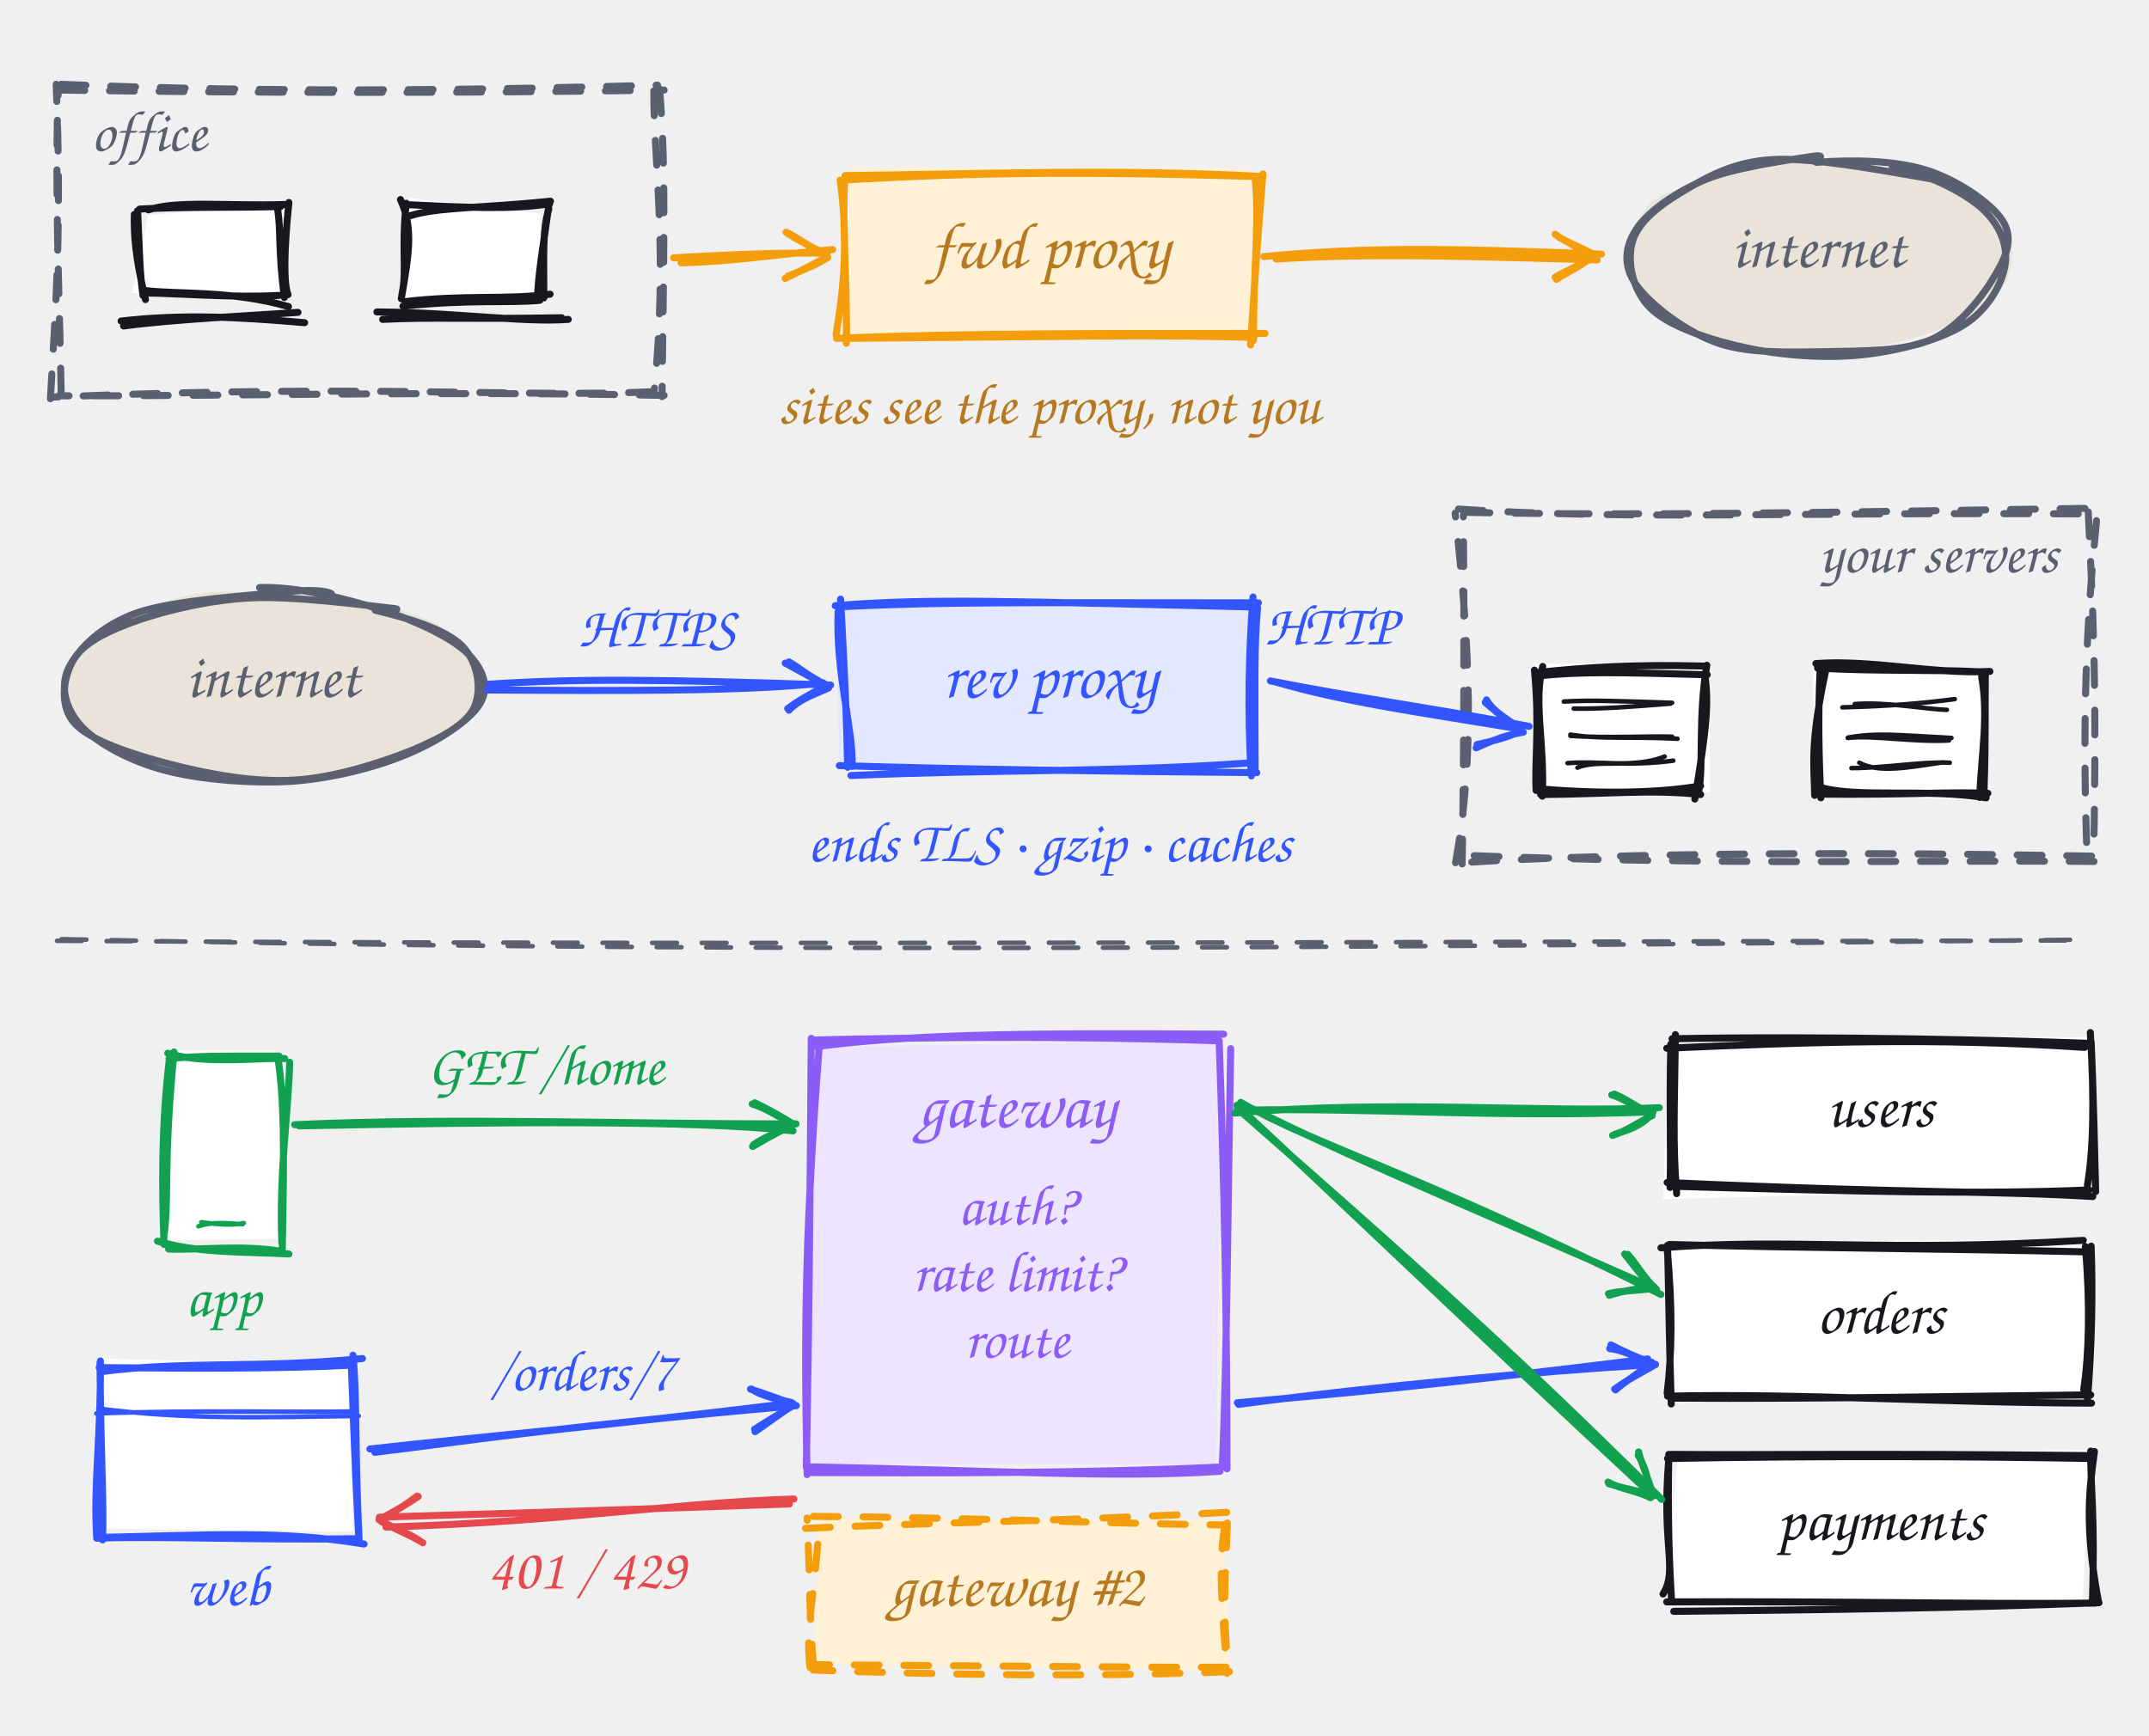
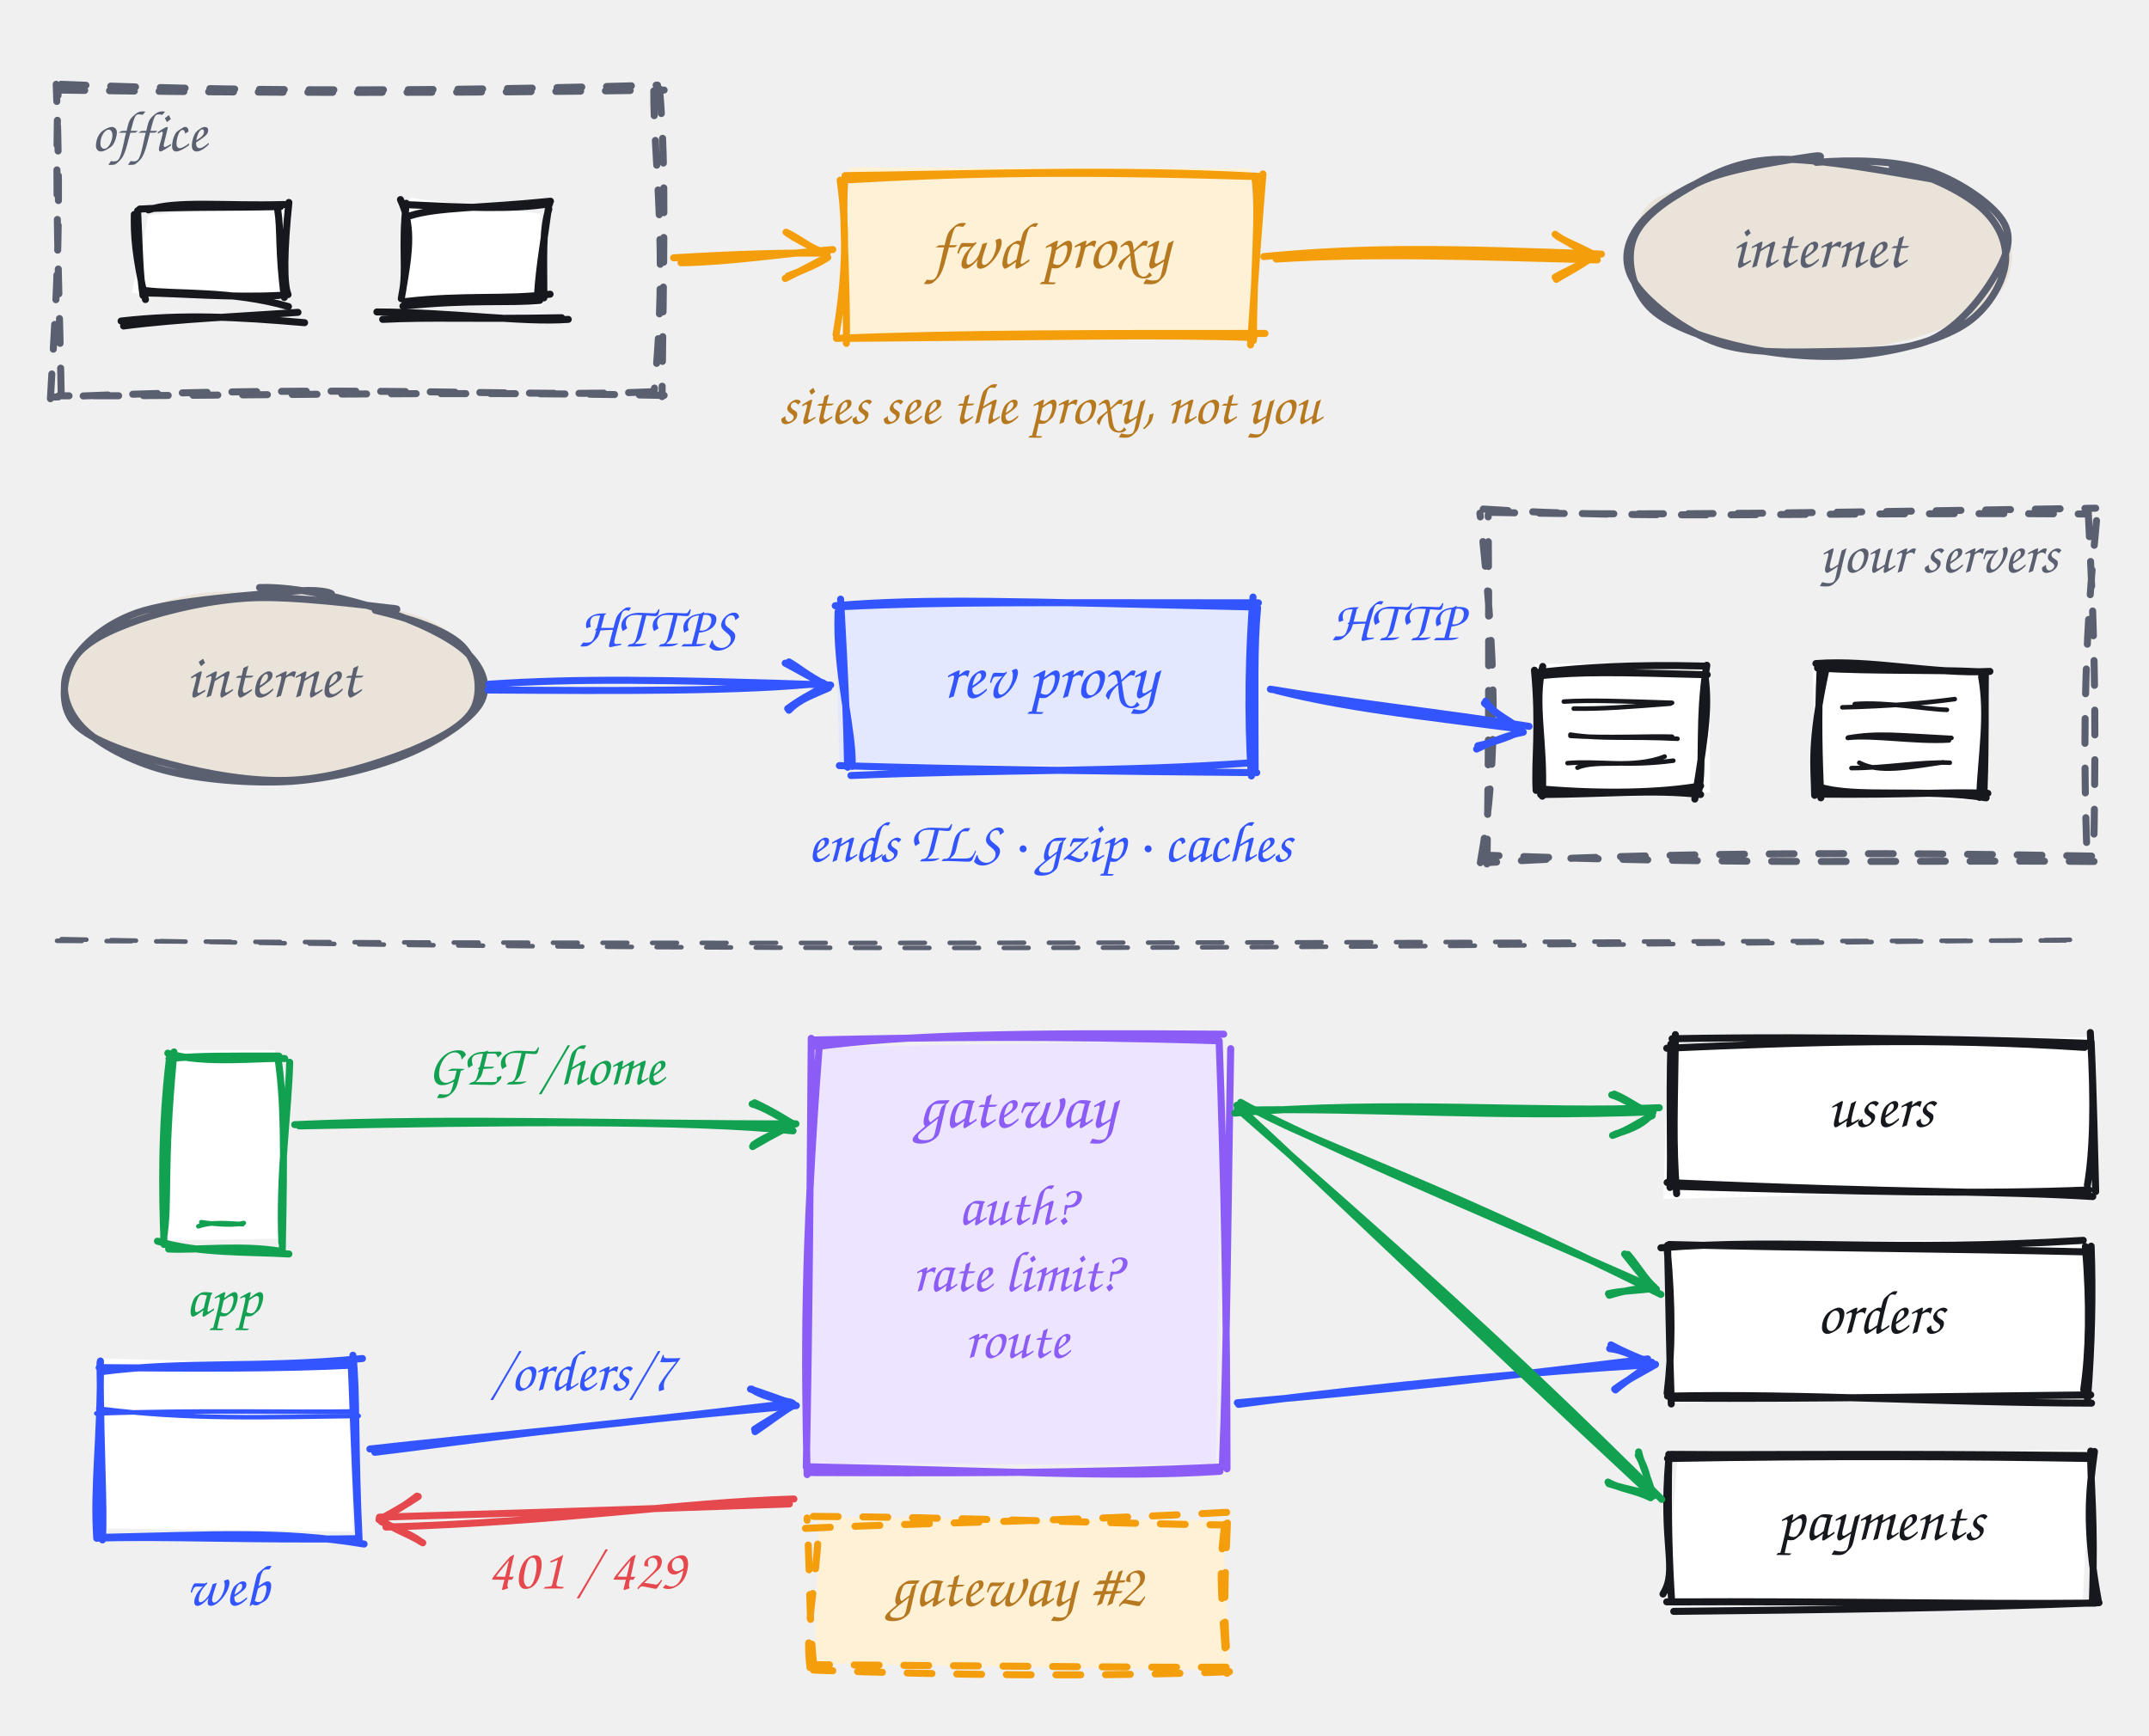
<svg xmlns="http://www.w3.org/2000/svg" viewBox="0 0 520 420" class="dg" font-family="Excalifont" data-diagram="reverse-proxies-and-gateways">
  <style>
.dg path{fill:none;stroke-linecap:round;stroke-linejoin:round;stroke-width:1.7}
.dg .w-thick{stroke-width:2.6}.dg .w-thin{stroke-width:1.1}
.dg text{font-family:Excalifont,'Comic Sans MS',cursive;stroke:none}.dg .t-mono{font-family:'JetBrains Mono',monospace}
.s-ink{stroke:#16181D}.s-muted{stroke:#5B6070}.s-red{stroke:#E5484D}.s-blue{stroke:#3355FF}.s-green{stroke:#12A150}.s-orange{stroke:#F59E0B}.s-violet{stroke:#8B5CF6}.s-paper{stroke:#fff}.s-hl{stroke:#FFE45C}
.f-ink{fill:#16181D!important}.f-muted{fill:#E9E3D9!important}.f-red{fill:#FDE2E2!important}.f-blue{fill:#E3E8FF!important}.f-green{fill:#D8F5E5!important}.f-orange{fill:#FFF1D6!important}.f-violet{fill:#EDE5FF!important}.f-paper{fill:#fff!important}.f-hl{fill:#FFE45C!important}
.h-red{stroke:#E5484D}.h-blue{stroke:#3355FF}.h-green{stroke:#12A150}.h-orange{stroke:#F59E0B}.h-violet{stroke:#8B5CF6}.h-hl{stroke:#FFE45C}.h-ink{stroke:#16181D}.h-muted{stroke:#9AA0AE}
.t-ink{fill:#16181D}.t-muted{fill:#5B6070}.t-red{fill:#E5484D}.t-blue{fill:#3355FF}.t-green{fill:#12A150}.t-orange{fill:#B7791F}.t-violet{fill:#8B5CF6}.t-paper{fill:#fff}
</style>
  <g data-el="0" data-step="0" style="--i:0">
    <path d="M14.8 20.4 C66.7 22.6, 122.1 21.7, 159.1 20.6 M14.5 21.8 C61.5 22.5, 108.2 22.6, 160.7 21.8 M158.2 22 C158.1 38.5, 161.8 60.8, 158.2 95.6 M159.6 21.5 C161.3 41.4, 160.5 63.4, 160.2 96 M158.1 94.8 C126.3 96.3, 88.7 92.9, 13.1 96.1 M160.7 95.7 C107.7 94.6, 53.9 95.9, 14.2 95.8 M12.2 96.5 C13.4 75, 15 55.9, 13.6 20.4 M14.8 95.1 C14.4 71.4, 13.2 46.4, 14.1 21.2" class="s-muted" stroke-dasharray="6 6" />
    <text x="22" y="34" font-size="14" text-anchor="start" dominant-baseline="central" class="t t-muted">office</text>
    <path d="M35.9 52.1 L69.5 49.1 L67.4 72 L31.9 70.9" class="f-paper" />
    <path d="M35.9 50.8 C42.8 48.5, 54.4 49.9, 68.8 49.5 M33.8 50.6 C44.3 50, 54.1 50.3, 67.9 50 M69.9 49 C68.7 60.6, 68.6 68.8, 69.7 71.3 M67.2 50.8 C68 55.8, 67.3 60.4, 68.8 72 M69.8 74.2 C56 70.2, 42.5 71.3, 35 70.3 M67.5 71.5 C56.2 72.1, 43.4 71, 35 70.9 M35.2 72.5 C32.7 62.2, 32.4 56.6, 32.5 51.9 M34.6 71.5 C33.8 65.8, 33.8 62.1, 33.3 51" class="s-ink" pathLength="1" />
    <path d="M29.9 78.9 C42.7 77.2, 59.7 76.5, 72.1 75.6 M29.3 77.7 C44.3 76, 57.5 76.7, 73.7 78.1" class="s-ink" pathLength="1" />
    <path d="M99.2 47.9 L130.7 51.7 L131.2 74.1 L96.6 72.2" class="f-paper" />
    <path d="M99.3 52.2 C105.9 50.1, 116.6 50.4, 133.2 48.7 M97.8 49.5 C112.1 50.2, 124 50.8, 133 49.3 M132.8 49.7 C131.7 57.9, 130.5 64.5, 130.1 70.9 M132.8 50.6 C131.2 55.7, 131.6 62.1, 131.6 72.1 M130.6 72.7 C123.1 73.4, 113.9 72.4, 97.5 74.1 M133.1 71.2 C122.5 72.6, 112.6 71.3, 98 73 M97.1 72.3 C98.8 62.1, 100.2 55.4, 96.9 48.3 M97.3 71.1 C98.5 65.3, 97.1 60, 98.3 49.2" class="s-ink" pathLength="1" />
    <path d="M91.2 75.5 C110.2 75.6, 126.2 78.1, 137.5 77.3 M92.6 77.3 C104.6 76.7, 113.9 77.3, 135.9 76.9" class="s-ink" pathLength="1" />
  </g>
  <g data-el="1" data-step="0" style="--i:1">
    <path d="M164.8 63.6 C176.8 63.4, 189.3 61.4, 201.5 60.4 M163 62.4 C177.9 61.5, 191.1 61.1, 200.1 61.3" class="s-orange" pathLength="1" />
    <path d="M190.2 56.2 C193.4 57.7, 195.7 59.7, 199.7 61.7 M190.6 56.5 C192.4 57.7, 194.8 59, 200.1 61.7 M200.3 62.3 C198.2 63.7, 195.6 64.9, 190.7 66.8 M200.1 62.3 C197.4 63.5, 195 65, 190 67.4" class="s-orange" pathLength="1" />
  </g>
  <g data-el="2" data-step="0" style="--i:2">
    <path d="M205.6 40.5 L302.5 40.8 L304.5 80.1 L204.3 82" class="f-orange" />
    <path d="M205.6 43.5 C228.6 42.2, 254.3 41.2, 302.8 42.7 M204.8 42.5 C237.4 42.1, 270.8 40.8, 304.9 42.7 M305.6 42.1 C304.8 51.7, 303.8 64.8, 302.6 83.5 M303.6 42.6 C304.9 52.1, 303.3 64.3, 303.3 82.4 M306.1 80.7 C269.4 80.7, 232.1 80.6, 202.4 81.9 M303.4 81.7 C280.5 80.9, 256.1 81.5, 204.7 81.9 M202.3 81 C204.2 69.7, 205.3 58.2, 203.3 43.6 M204.8 83.1 C205 66.5, 203.6 52.3, 204.5 42.5" class="s-orange" pathLength="1" />
    <text x="254" y="62" font-size="16" text-anchor="middle" dominant-baseline="central" class="t t-orange t-bold">fwd proxy</text>
  </g>
  <g data-el="3" data-step="0" style="--i:3">
    <path d="M305.8 62.1 C331.3 59.7, 350.1 60.1, 387.5 61.5 M308.8 62.7 C332.4 61.2, 355.5 62.1, 386.5 62.9" class="s-orange" pathLength="1" />
    <path d="M376.9 57.2 C378.3 58, 381.1 59.6, 386 62.5 M376.3 56.7 C378.4 58.4, 381 59.1, 385.8 61.7 M386.1 61.5 C382.8 64.3, 379.6 65.7, 376.6 67.6 M385.7 62.2 C382.7 64, 379 65.5, 376.3 67.1" class="s-orange" pathLength="1" />
  </g>
  <g data-el="4" data-step="0" style="--i:4">
    <path d="M463.7 41 C471.4 42.8, 478.3 48.4, 481.8 52.7 C485.4 57, 486.9 62.2, 485 66.6 C483.2 71, 477.3 76, 470.7 79.1 C464.1 82.1, 454.4 84.3, 445.4 84.8 C436.4 85.4, 424.6 84.7, 416.8 82.6 C409.1 80.5, 402.4 76.2, 398.8 72.2 C395.3 68.1, 393.8 62.8, 395.4 58.2 C396.9 53.6, 401.5 47.9, 408.3 44.7 C415 41.4, 425.4 38.9, 435.8 38.9 C446.3 38.8, 464.2 42.7, 471 44.2 C477.8 45.7, 477.3 47.2, 476.6 47.6 M417.9 41.5 C425.4 39.4, 439.4 39, 448.3 39.6 C457.1 40.2, 464.9 42.1, 471.2 45.1 C477.5 48.1, 484.2 53.1, 486 57.7 C487.9 62.2, 486.6 68.4, 482.4 72.4 C478.2 76.5, 469 79.6, 460.8 81.9 C452.5 84.1, 441.7 86.2, 433 85.9 C424.4 85.5, 415 83.1, 408.9 80 C402.7 76.8, 397.6 72.1, 395.9 67.1 C394.2 62, 395.1 53.7, 398.8 49.6 C402.5 45.5, 414.6 44, 418.1 42.4 C421.7 40.8, 419.1 39.8, 419.8 40.1" class="f-muted" />
    <path d="M457.9 40.4 C465.9 41.9, 474.6 46.2, 479.2 50.1 C483.8 54.1, 485.9 59.2, 485.2 64 C484.5 68.8, 480.9 75.1, 475.1 78.7 C469.2 82.4, 459 85, 450.3 85.9 C441.5 86.8, 431 86, 422.6 84.2 C414.2 82.4, 404.3 79.2, 399.7 74.9 C395.1 70.7, 393.7 63.6, 394.9 58.9 C396 54.2, 400.9 50.1, 406.6 46.7 C412.3 43.3, 419 39.1, 429.2 38.6 C439.4 38, 460.5 42.2, 467.9 43.4 C475.4 44.6, 474.8 45.5, 474.1 45.6 M439.5 39.3 C448.1 38.6, 458.3 38.8, 465.9 41.1 C473.4 43.4, 481.7 49, 484.5 53.3 C487.3 57.5, 485.6 61.9, 482.7 66.7 C479.9 71.5, 474.2 79, 467.5 82.1 C460.8 85.1, 451 84.9, 442.3 85.1 C433.7 85.2, 423.3 85.7, 415.6 83 C407.8 80.3, 399.1 73.5, 395.9 68.9 C392.6 64.3, 393.2 59.6, 396 55.4 C398.8 51.1, 405.8 46.3, 412.8 43.4 C419.8 40.5, 433.6 38.6, 438.1 37.9 C442.5 37.2, 439.6 38.6, 439.4 39.1" class="s-muted" pathLength="1" />
    <text x="440" y="62" font-size="15" text-anchor="middle" dominant-baseline="central" class="t t-muted">internet</text>
  </g>
  <g data-el="5" data-step="0" style="--i:5">
    <text x="254" y="100" font-size="14" text-anchor="middle" dominant-baseline="central" class="t t-orange">sites see the proxy, not you</text>
  </g>
  <g data-el="6" data-step="1" style="--i:0">
    <path d="M80.5 145.1 C89.6 145.9, 99.9 147.9, 105.8 151.1 C111.6 154.4, 115.3 159.9, 115.7 164.6 C116 169.2, 113.1 175.4, 107.7 179 C102.3 182.7, 92.6 185, 83.2 186.4 C73.9 187.7, 61.1 188.3, 51.6 187.3 C42.1 186.3, 32.5 183.6, 26.3 180.4 C20.2 177.2, 14.9 172.4, 14.6 168 C14.3 163.6, 18.9 158.1, 24.6 154.2 C30.3 150.3, 38.6 145.9, 49 144.6 C59.4 143.2, 79.5 145.8, 87.1 146.1 C94.7 146.4, 94.8 146.4, 94.6 146.5 M77.9 144.2 C87.4 145.3, 99.6 149.4, 106 152.7 C112.5 155.9, 116.1 159.5, 116.5 163.7 C116.8 167.9, 113.6 173.8, 108.1 177.7 C102.6 181.7, 92.6 186.1, 83.5 187.7 C74.4 189.2, 63.2 188.5, 53.6 187.1 C44 185.8, 32.2 182.8, 25.8 179.7 C19.4 176.7, 15.8 173, 15.3 168.8 C14.7 164.5, 17.1 158.4, 22.5 154.2 C28 150, 38.2 145.2, 47.8 143.7 C57.4 142.1, 75.3 144.9, 80.2 145 C85.2 145.1, 77.8 143.9, 77.5 144.3" class="f-muted" />
    <path d="M62.8 142.2 C72.1 141.9, 84 145, 92.4 147.6 C100.7 150.3, 109 154.2, 113 158 C116.9 161.8, 118.6 166.3, 116.1 170.4 C113.6 174.5, 105.7 179.6, 98.1 182.7 C90.6 185.8, 80.3 188.4, 70.6 189.1 C61 189.7, 48.5 188.7, 40.1 186.5 C31.6 184.3, 23.7 180, 19.8 175.9 C15.9 171.7, 14.4 166.3, 16.6 161.7 C18.9 157.1, 24.4 151.4, 33.2 148.3 C42.1 145.2, 61.9 144, 69.7 143.2 C77.5 142.4, 80 143.5, 80.2 143.7 M90.8 147.7 C98.8 149.6, 107.7 152.3, 111.7 156.2 C115.7 160.2, 116.7 167, 114.7 171.3 C112.6 175.5, 106.6 178.7, 99.4 181.7 C92.1 184.6, 80.8 188.3, 71.1 188.8 C61.4 189.4, 50.1 187.3, 41.3 185 C32.5 182.7, 22 179.4, 18.1 175.1 C14.2 170.9, 15.3 163.7, 17.9 159.5 C20.5 155.3, 26.6 152.5, 33.7 150 C40.9 147.6, 50.8 145.2, 60.8 144.7 C70.9 144.2, 88.5 146.5, 93.8 147.1 C99.2 147.6, 93.3 147.5, 92.8 147.8" class="s-muted" pathLength="1" />
    <text x="66" y="166" font-size="15" text-anchor="middle" dominant-baseline="central" class="t t-muted">internet</text>
  </g>
  <g data-el="7" data-step="1" style="--i:1">
    <path d="M118.3 165.6 C138.9 164.2, 160.3 164.4, 201 165.8 M118.1 167 C149.1 167.2, 180.2 167.4, 199.2 165.3" class="s-blue" pathLength="1" />
    <path d="M190.9 160.2 C193.4 161.6, 194.9 163.2, 200.1 165.9 M190 160.5 C193.8 162.5, 197.4 164.7, 199.8 165.7 M200.5 166.5 C196.8 168.2, 193.6 169.1, 190.9 171.9 M199.8 166 C196.2 167.9, 193.3 169.5, 190.6 171.5" class="s-blue" pathLength="1" />
    <text x="159" y="154" font-size="14" text-anchor="middle" dominant-baseline="central" class="t t-blue">HTTPS</text>
  </g>
  <g data-el="8" data-step="1" style="--i:2">
    <path d="M202.1 147.1 L302.9 145 L304.7 185.8 L203.1 184.6" class="f-blue" />
    <path d="M202.1 146.6 C225 144.7, 245.1 145.6, 303.1 146.9 M204.6 146.8 C228.3 145.6, 251 145.9, 304.5 145.9 M303.2 144.5 C302.2 157.3, 301.8 173, 302.8 187.8 M304.3 147.1 C303.4 156.8, 303.7 166.3, 303.7 186.7 M302.9 184.6 C272.4 186.9, 240.1 186.2, 205.9 187.7 M304.1 187 C268.5 186.7, 232.8 186.2, 203.1 185.3 M206.2 185.5 C206.5 176.5, 202.2 163.1, 202.8 148 M205.1 185.7 C204.9 174.3, 204.5 165.4, 203.4 145" class="s-blue" pathLength="1" />
    <text x="254" y="166" font-size="16" text-anchor="middle" dominant-baseline="central" class="t t-blue t-bold">rev proxy</text>
  </g>
  <g data-el="9" data-step="1" style="--i:3">
-     <path d="M352.9 123.2 C392.4 125.9, 432.6 123.9, 505.3 124.4 M354.5 124 C397.1 124.9, 441.3 124, 507.1 123 M507.3 126 C504.9 150.6, 503.7 173.8, 505.1 209.6 M505.3 123.9 C506.2 143.6, 507.5 162.9, 506.6 207.1 M506.1 207.2 C452.3 206.2, 392.5 206.3, 353.6 208.8 M506.7 208.5 C461.7 208.1, 418.4 209.5, 354 207 M352.2 208.8 C356.8 183.3, 355.9 158.8, 352.1 124.2 M353.8 209.1 C354.3 179.4, 354.3 150.3, 354.1 124.6" class="s-muted" stroke-dasharray="6 6" />
+     <path d="M358.9 123.2 C396.8 125.8, 435.5 123.9, 505.3 124.4 M360.5 124 C401.4 124.9, 443.8 124, 507.1 123 M507.3 126 C504.9 150.6, 503.7 173.8, 505.1 209.6 M505.3 123.9 C506.2 143.6, 507.5 162.9, 506.6 207.1 M506.1 207.2 C454.5 206.2, 396.9 206.3, 359.6 208.8 M506.7 208.5 C463.4 208.1, 421.8 209.4, 360 207 M358.2 208.8 C362.8 183.3, 361.9 158.8, 358.1 124.2 M359.8 209.1 C360.3 179.4, 360.3 150.3, 360.1 124.6" class="s-muted" stroke-dasharray="6 6" />
    <text x="498" y="136" font-size="14" text-anchor="end" dominant-baseline="central" class="t t-muted">your servers</text>
    <path d="M371.3 160.7 L413.6 160.2 L413.8 191.8 L370.8 190.8" class="f-paper" />
    <path d="M372 163.6 C382.6 162.5, 390.9 162.7, 413.1 163.3 M371.8 162.8 C383.8 161.5, 394.8 160.8, 412.3 161.2 M412.5 163 C413.5 170.4, 413 175.9, 410.1 193.4 M413 161 C410.9 173.5, 412.2 185.3, 411.1 191.2 M411.5 190.2 C401.9 191.9, 388 192.2, 373.5 191 M411.5 192.3 C399.8 191, 389 192.2, 372.8 192.3 M373.2 192.7 C373.8 179.7, 371 170, 373.3 161.3 M371.7 191.3 C371.3 184, 372.6 176.1, 371.3 162.2" class="s-ink" pathLength="1" />
    <path d="M378.4 169.8 C384.7 169.4, 392.4 169.7, 404.6 170.1 M380.8 171.5 C387.8 171.6, 393.9 171.1, 404.2 170.3" class="s-ink w-thin" pathLength="1" />
    <path d="M380 177.8 C387.7 179, 394 178.2, 405.9 178.8 M380 178.1 C388.5 178.7, 399.6 178.1, 404.6 178.3" class="s-ink w-thin" pathLength="1" />
    <path d="M381.7 185.8 C386.3 183.7, 395.5 186.1, 402.8 183.1 M379.3 184.7 C386.6 184.1, 393.5 185.6, 404.9 184.1" class="s-ink w-thin" pathLength="1" />
    <path d="M438.6 160.9 L478.9 162.8 L481.7 193.9 L439.5 192" class="f-paper" />
    <path d="M439.4 160.6 C452.9 159.6, 467.8 163.2, 481.5 162.5 M439.8 161.7 C453.9 162.5, 467.4 162, 479.2 162.6 M479.5 163.8 C481.2 173.1, 479.5 182.3, 479 193 M480.4 162.9 C480.3 170.1, 480.5 178.1, 480.1 191.3 M480.6 193.1 C465.7 190.7, 448.8 193.3, 440 190.4 M481 192 C470.7 191.6, 463.1 192.4, 439.8 192.2 M439.1 192.5 C439 185.3, 437.9 180.3, 441.8 162.1 M440.6 193.1 C440.1 183.1, 439.9 173.2, 440.4 162.6" class="s-ink" pathLength="1" />
    <path d="M445.8 171.2 C457.4 170.9, 465.4 170.2, 473 169.2 M448.8 170.4 C456.6 169.8, 466.2 171.7, 471.1 171.8" class="s-ink w-thin" pathLength="1" />
    <path d="M447.1 178.6 C453.3 177.9, 463.4 179.7, 471.6 179.2 M447.2 178.5 C454.4 177.3, 458.5 177.9, 472.2 178.6" class="s-ink w-thin" pathLength="1" />
    <path d="M449.9 184.6 C454.7 187.2, 461.9 185.7, 470.2 184.5 M448 185.9 C456.3 185.9, 464.6 184.3, 471.8 184.6" class="s-ink w-thin" pathLength="1" />
  </g>
  <g data-el="10" data-step="1" style="--i:4">
-     <path d="M307.4 164.8 C326.4 168.6, 349.3 171.8, 370 175.8 M308.8 165.1 C325.4 169.9, 342 172.2, 367.6 176.4" class="s-blue" pathLength="1" />
-     <path d="M359.7 169.4 C361.7 172.8, 365.5 174.2, 367.5 176.4 M359.4 170 C362.3 172.5, 364.9 174.7, 367.7 177.1 M368.6 177.2 C364.6 177.9, 361.6 179, 357.2 181 M367.7 177.1 C364.3 178.6, 360.7 179.5, 357.4 180.2" class="s-blue" pathLength="1" />
-     <text x="322" y="153.5" font-size="14" text-anchor="middle" dominant-baseline="central" class="t t-blue">HTTP</text>
+     <path d="M307.4 166.8 C326.4 170, 349.3 172.5, 370 175.8 M308.8 167.1 C325.4 171.3, 342 173.1, 367.6 176.4" class="s-blue" pathLength="1" />
+     <path d="M359.5 169.7 C361.5 173, 365.5 174.2, 367.5 176.4 M359.2 170.2 C362.2 172.7, 364.9 174.8, 367.7 177.1 M368.6 177.2 C364.7 178, 361.6 179.2, 357.3 181.3 M367.7 177.1 C364.4 178.7, 360.8 179.8, 357.6 180.5" class="s-blue" pathLength="1" />
+     <text x="338" y="152.5" font-size="14" text-anchor="middle" dominant-baseline="central" class="t t-blue">HTTP</text>
  </g>
  <g data-el="11" data-step="1" style="--i:5">
    <text x="254" y="206" font-size="14" text-anchor="middle" dominant-baseline="central" class="t t-blue">ends TLS · gzip · caches</text>
  </g>
  <g data-el="12" data-step="2" style="--i:0">
    <path d="M14.9 227.3 C167.1 230.6, 320.1 229.6, 505.8 227.4 M13.8 227.7 C136.4 228.5, 257.9 228.3, 505.6 227.6" class="s-muted w-thin" stroke-dasharray="6 6" />
  </g>
  <g data-el="13" data-step="2" style="--i:1">
    <path d="M196.3 253.5 L295.4 251.7 L294.3 354.4 L194.6 354.3" class="f-violet" />
    <path d="M197.6 253.3 C219.1 250.5, 244.5 249.9, 296.1 250.3 M197 251.7 C224.7 251.1, 253.5 250.6, 295 251.9 M297.8 253.8 C297.1 291.3, 296.9 328.1, 295.8 354.2 M295 251.9 C296.2 284.9, 296.9 319.3, 296.9 355.5 M295.2 356.1 C269 357.8, 242.4 355.9, 195.3 355 M296.6 355 C261.2 356.7, 225.9 356.5, 195.5 356.4 M195.3 356.9 C194.7 328.9, 194.4 302.9, 198.2 253.7 M195.1 355.1 C195.9 315.7, 196.1 274.8, 196.3 251.3" class="s-violet" pathLength="1" />
    <text x="246" y="270" font-size="16" text-anchor="middle" dominant-baseline="central" class="t t-violet t-bold">gateway</text>
  </g>
  <g data-el="14" data-step="2" style="--i:2">
    <path d="M403.7 252.5 L506.6 251 L506 287.6 L402.5 290.2" class="f-paper" />
    <path d="M403.3 253.7 C437.5 252.2, 468.2 251.1, 504.4 253.5 M404.6 251.4 C443.6 250.7, 484.9 251.8, 505 252.5 M505.8 249.9 C506.9 267.6, 506.4 279.2, 505.1 286.8 M506 252.2 C506.6 265.4, 506.8 278.4, 507.1 288.4 M506.4 289.6 C483.8 288.2, 463.2 288.9, 403.4 286.2 M505.5 288 C479 289.1, 450.9 288.4, 404.5 287.1 M405.7 288.9 C404.7 276.5, 405.2 267.7, 405.4 250.4 M404.1 287.4 C404.4 278.2, 403.9 267.9, 404.3 252.7" class="s-ink" pathLength="1" />
    <text x="455" y="270" font-size="15" text-anchor="middle" dominant-baseline="central" class="t t-ink">users</text>
  </g>
  <g data-el="15" data-step="2" style="--i:3">
    <path d="M403.7 300.5 L505.8 300.1 L505.4 336.7 L404.9 339.6" class="f-paper" />
    <path d="M401.9 302 C432.8 299.6, 457.2 303.1, 504.1 300.2 M403.9 301.2 C438.3 302.1, 471.8 302.2, 505.3 303 M504.6 301.7 C505.8 315.6, 505.5 327.7, 504.2 336.3 M506 301.6 C506.4 312.7, 506.2 325.1, 505.1 339 M506.1 339.6 C469.7 339.5, 436.7 337.2, 403.5 337.9 M505.9 337.6 C474.5 337.9, 443.3 338.6, 404.3 338.4 M404.4 339.8 C403.9 324.8, 403.8 313.1, 403.5 301.4 M403.4 337.2 C404.6 327.3, 404.7 316.4, 403.4 302.1" class="s-ink" pathLength="1" />
    <text x="455" y="320" font-size="15" text-anchor="middle" dominant-baseline="central" class="t t-ink">orders</text>
  </g>
  <g data-el="16" data-step="2" style="--i:4">
    <path d="M406 352 L505.9 350.9 L503.9 388.2 L403.1 388" class="f-paper" />
    <path d="M403.5 353 C440.9 352.3, 478.4 352.5, 506 353 M404.4 352 C428.6 352.2, 450.6 351.7, 506.2 352.3 M506.8 351.3 C505.6 360.3, 504.3 369.1, 507.8 387.8 M505.9 351.2 C505.8 359.8, 507 367, 506.3 387.9 M507.9 387.9 C474.6 389.2, 442 389.6, 405 390 M507 388 C476 388.3, 446.2 387.5, 403.3 387.7 M402.4 385.8 C406.1 379.8, 402 374.5, 403.8 353.1 M404.5 387.7 C403.9 378.4, 403.5 367, 403.8 352" class="s-ink" pathLength="1" />
    <text x="455" y="370" font-size="15" text-anchor="middle" dominant-baseline="central" class="t t-ink">payments</text>
  </g>
  <g data-el="17" data-step="2" style="--i:5">
    <path d="M24.3 328.8 L84.7 330.4 L85.4 370.7 L23.1 369.9" class="f-paper" />
    <path d="M24.3 332 C45 329.3, 61.9 331.3, 87.7 328.8 M24 331 C46.6 331.2, 67.7 331.3, 85.4 330.4 M85.4 328 C86.4 337.3, 85.8 350.2, 86.9 372.9 M85 330.4 C85.4 338.4, 85.5 347.3, 86.8 372 M88.1 373.7 C68.2 370.4, 52.1 371.5, 23.8 372.1 M86.6 372.4 C62.3 372.8, 37.1 371.7, 23.4 372.3 M23.4 372.2 C22.6 359.1, 24.4 348.8, 24.3 329.4 M24.8 372.7 C25.2 364, 24.4 354.9, 24.2 329.8" class="s-blue" pathLength="1" />
    <path d="M23.8 340.9 C45.4 343.7, 64.3 343, 86.8 342.7 M23.3 342.1 C48.1 341.2, 70.9 341.9, 85.9 341.6" class="s-blue w-thin" pathLength="1" />
    <text x="55" y="386" font-size="14" text-anchor="middle" dominant-baseline="central" class="t t-blue">web</text>
  </g>
  <g data-el="18" data-step="2" style="--i:6">
    <path d="M89.5 350.7 C116 347.7, 141.6 345.7, 190.6 339.7 M90.7 351.5 C111.6 349, 133.1 345.5, 192.7 340.2" class="s-blue" pathLength="1" />
    <path d="M181.9 336.2 C183.3 337.2, 185.3 338.1, 191.4 339.4 M181.6 336.2 C184.8 337.2, 187.3 338.2, 192 339.8 M191.8 339.6 C189.3 342.1, 187.9 342.5, 182.6 345.9 M192.1 340.1 C189.2 341.7, 186 344.3, 182.7 346.5" class="s-blue" pathLength="1" />
    <text x="141" y="334" font-size="14" text-anchor="middle" dominant-baseline="central" class="t t-blue">/orders/7</text>
  </g>
  <g data-el="19" data-step="2" style="--i:7">
    <path d="M299.4 339.5 C320.7 337.6, 343.9 335.7, 398.7 328.9 M299.7 339.9 C335.3 335.2, 371.5 332, 400.6 330.2" class="s-blue" pathLength="1" />
    <path d="M389.5 326.4 C392.4 326.7, 395.4 328.2, 399.4 330 M389.8 325.5 C392.8 327.1, 395.8 328.4, 399.7 329.9 M400.5 330.3 C397.3 332.2, 394.4 333.5, 390.7 336.2 M399.7 329.7 C396.7 332.3, 393.8 333.9, 390.9 336.4" class="s-blue" pathLength="1" />
  </g>
  <g data-el="20" data-step="3" style="--i:0">
    <text x="246" y="293.9" font-size="14" text-anchor="middle" dominant-baseline="central" class="t t-violet">auth?</text>
    <text x="246" y="310" font-size="14" text-anchor="middle" dominant-baseline="central" class="t t-violet">rate limit?</text>
    <text x="246" y="326.1" font-size="14" text-anchor="middle" dominant-baseline="central" class="t t-violet">route</text>
  </g>
  <g data-el="21" data-step="3" style="--i:1">
    <path d="M192.1 362.8 C164.5 363.6, 136.6 368.3, 93.4 369.6 M191 364 C167.2 364.8, 144 365.7, 91.8 367.2" class="s-red" pathLength="1" />
    <path d="M102.3 373.4 C98.2 370.8, 93.8 369.7, 92.4 367.6 M101.8 373.1 C99.5 371.4, 96.9 370.5, 92.3 368.3 M91.9 367.9 C95.2 365.8, 97.1 365.1, 100.9 362.1 M91.7 367.8 C95.9 365.6, 99.1 363.6, 101.2 362.2" class="s-red" pathLength="1" />
    <text x="142" y="382" font-size="14" text-anchor="middle" dominant-baseline="central" class="t t-red">401 / 429</text>
  </g>
  <g data-el="22" data-step="4" style="--i:0">
    <path d="M41.4 254.2 L66.5 254.2 L69.4 299.8 L38.7 300.2" class="f-paper" />
    <path d="M40.6 254.9 C49 257.7, 63.7 255.9, 68.9 256.2 M40.9 256.2 C48.4 255.5, 54.6 255.6, 67.5 255.6 M70.1 257.1 C69.8 268.9, 67.5 283.9, 68.2 300.8 M67.2 255.7 C68.8 266.2, 68.8 277, 68.3 302.8 M69.9 303.5 C59.4 302.9, 48.2 303.4, 38.1 300.4 M67.6 302.8 C58.6 301.3, 47.9 302.6, 40.8 302.3 M39.5 300.3 C41.1 290.3, 39.3 283.8, 42.1 254.6 M39.7 301.2 C39.2 288.3, 39 272.9, 41 256.2" class="s-green" pathLength="1" />
    <path d="M48 296.8 C50.5 296, 52.6 295.8, 58.7 296.3 M48.7 295.8 C52.8 296.4, 56.8 296.6, 59 296" class="s-green w-thin" pathLength="1" />
    <text x="54" y="316" font-size="14" text-anchor="middle" dominant-baseline="central" class="t t-green">app</text>
  </g>
  <g data-el="23" data-step="4" style="--i:1">
    <path d="M72.4 272.5 C121.2 271.5, 167.9 271.1, 191.9 273.7 M71.3 272.2 C111.3 270.4, 149.9 272.1, 192.6 272" class="s-green" pathLength="1" />
    <path d="M182 267.2 C185.2 268.1, 188.7 270.5, 191.4 271.8 M182.6 266.9 C184.7 267.9, 186.8 268.9, 191.7 271.9 M191.8 272.1 C189.4 273.8, 185.8 274.6, 182.3 277.1 M192.2 272.1 C190 273.2, 187.9 274.1, 182.1 277.5" class="s-green" pathLength="1" />
    <text x="132" y="260" font-size="14" text-anchor="middle" dominant-baseline="central" class="t t-green">GET /home</text>
  </g>
  <g data-el="24" data-step="4" style="--i:2">
    <path d="M298.8 269.4 C337.2 266.1, 372.5 269.4, 401.5 268.1 M300.5 268.7 C331.5 268, 361.1 270.6, 400 269.1" class="s-green" pathLength="1" />
    <path d="M390 265 C392.5 265.7, 394.9 267.4, 399.6 270 M390.6 264.8 C393 265.7, 395.7 267.7, 399.8 269.8 M399.8 269.4 C398.1 271.7, 395.5 273.1, 390.8 274.5 M399.8 270 C396.6 271.5, 393.9 273.6, 390.2 274.8" class="s-green" pathLength="1" />
  </g>
  <g data-el="25" data-step="4" style="--i:3">
    <path d="M300.2 266.8 C319.3 277.7, 340.8 282.9, 401.9 313.3 M300.9 267.3 C332.8 283.1, 366.9 296.9, 400.8 312" class="s-green" pathLength="1" />
    <path d="M393.9 303.6 C396 306, 398.3 309.9, 400.3 311.5 M393.1 303.5 C395 305.9, 396.4 307.7, 399.8 311.8 M400.1 311.6 C396.9 311.8, 393.5 312.2, 389.4 313.5 M400.3 311.8 C396.1 312.4, 392.1 312.4, 389.2 313.1" class="s-green" pathLength="1" />
  </g>
  <g data-el="26" data-step="4" style="--i:4">
    <path d="M299.4 268.3 C333.8 298.5, 363.3 324.2, 402.1 362.9 M299.3 267.5 C324 290.3, 349.1 314.8, 400 362.1" class="s-green" pathLength="1" />
    <path d="M396.4 352.2 C397.6 354.4, 398.4 355.8, 399.5 361.9 M396.5 351.4 C397.2 354.4, 398.5 356.7, 400 361.9 M399.4 362.5 C395.9 360.7, 392.3 360.5, 389.1 358.7 M400.1 361.8 C397.6 361.1, 394.5 360.7, 389.3 359.1" class="s-green" pathLength="1" />
  </g>
  <g data-el="27" data-step="5" style="--i:0">
    <path d="M198.2 367.3 L295.8 367.9 L297.6 404.2 L197.1 402.6" class="f-orange" />
    <path d="M194.9 369.9 C227.1 368.4, 256.9 368.2, 297.3 366 M196.8 367 C231.3 367.2, 265.8 368.7, 296.8 369.1 M297 368.6 C296.5 381.2, 295.8 390.1, 297.2 403.8 M296.4 368.9 C294.8 379.2, 295.6 388, 296.9 405 M297.5 404.6 C264.6 405.9, 228.6 405.4, 196.8 404.2 M296.7 403.5 C276.3 403.6, 254.8 403.3, 196.9 402.9 M196 403.6 C194.8 393.9, 197.2 386.2, 198.1 370.1 M197 403.9 C195.8 394, 196.1 383.7, 195.3 367.4" class="s-orange" stroke-dasharray="6 6" />
    <text x="246" y="386" font-size="15" text-anchor="middle" dominant-baseline="central" class="t t-orange">gateway #2</text>
  </g>
</svg>
